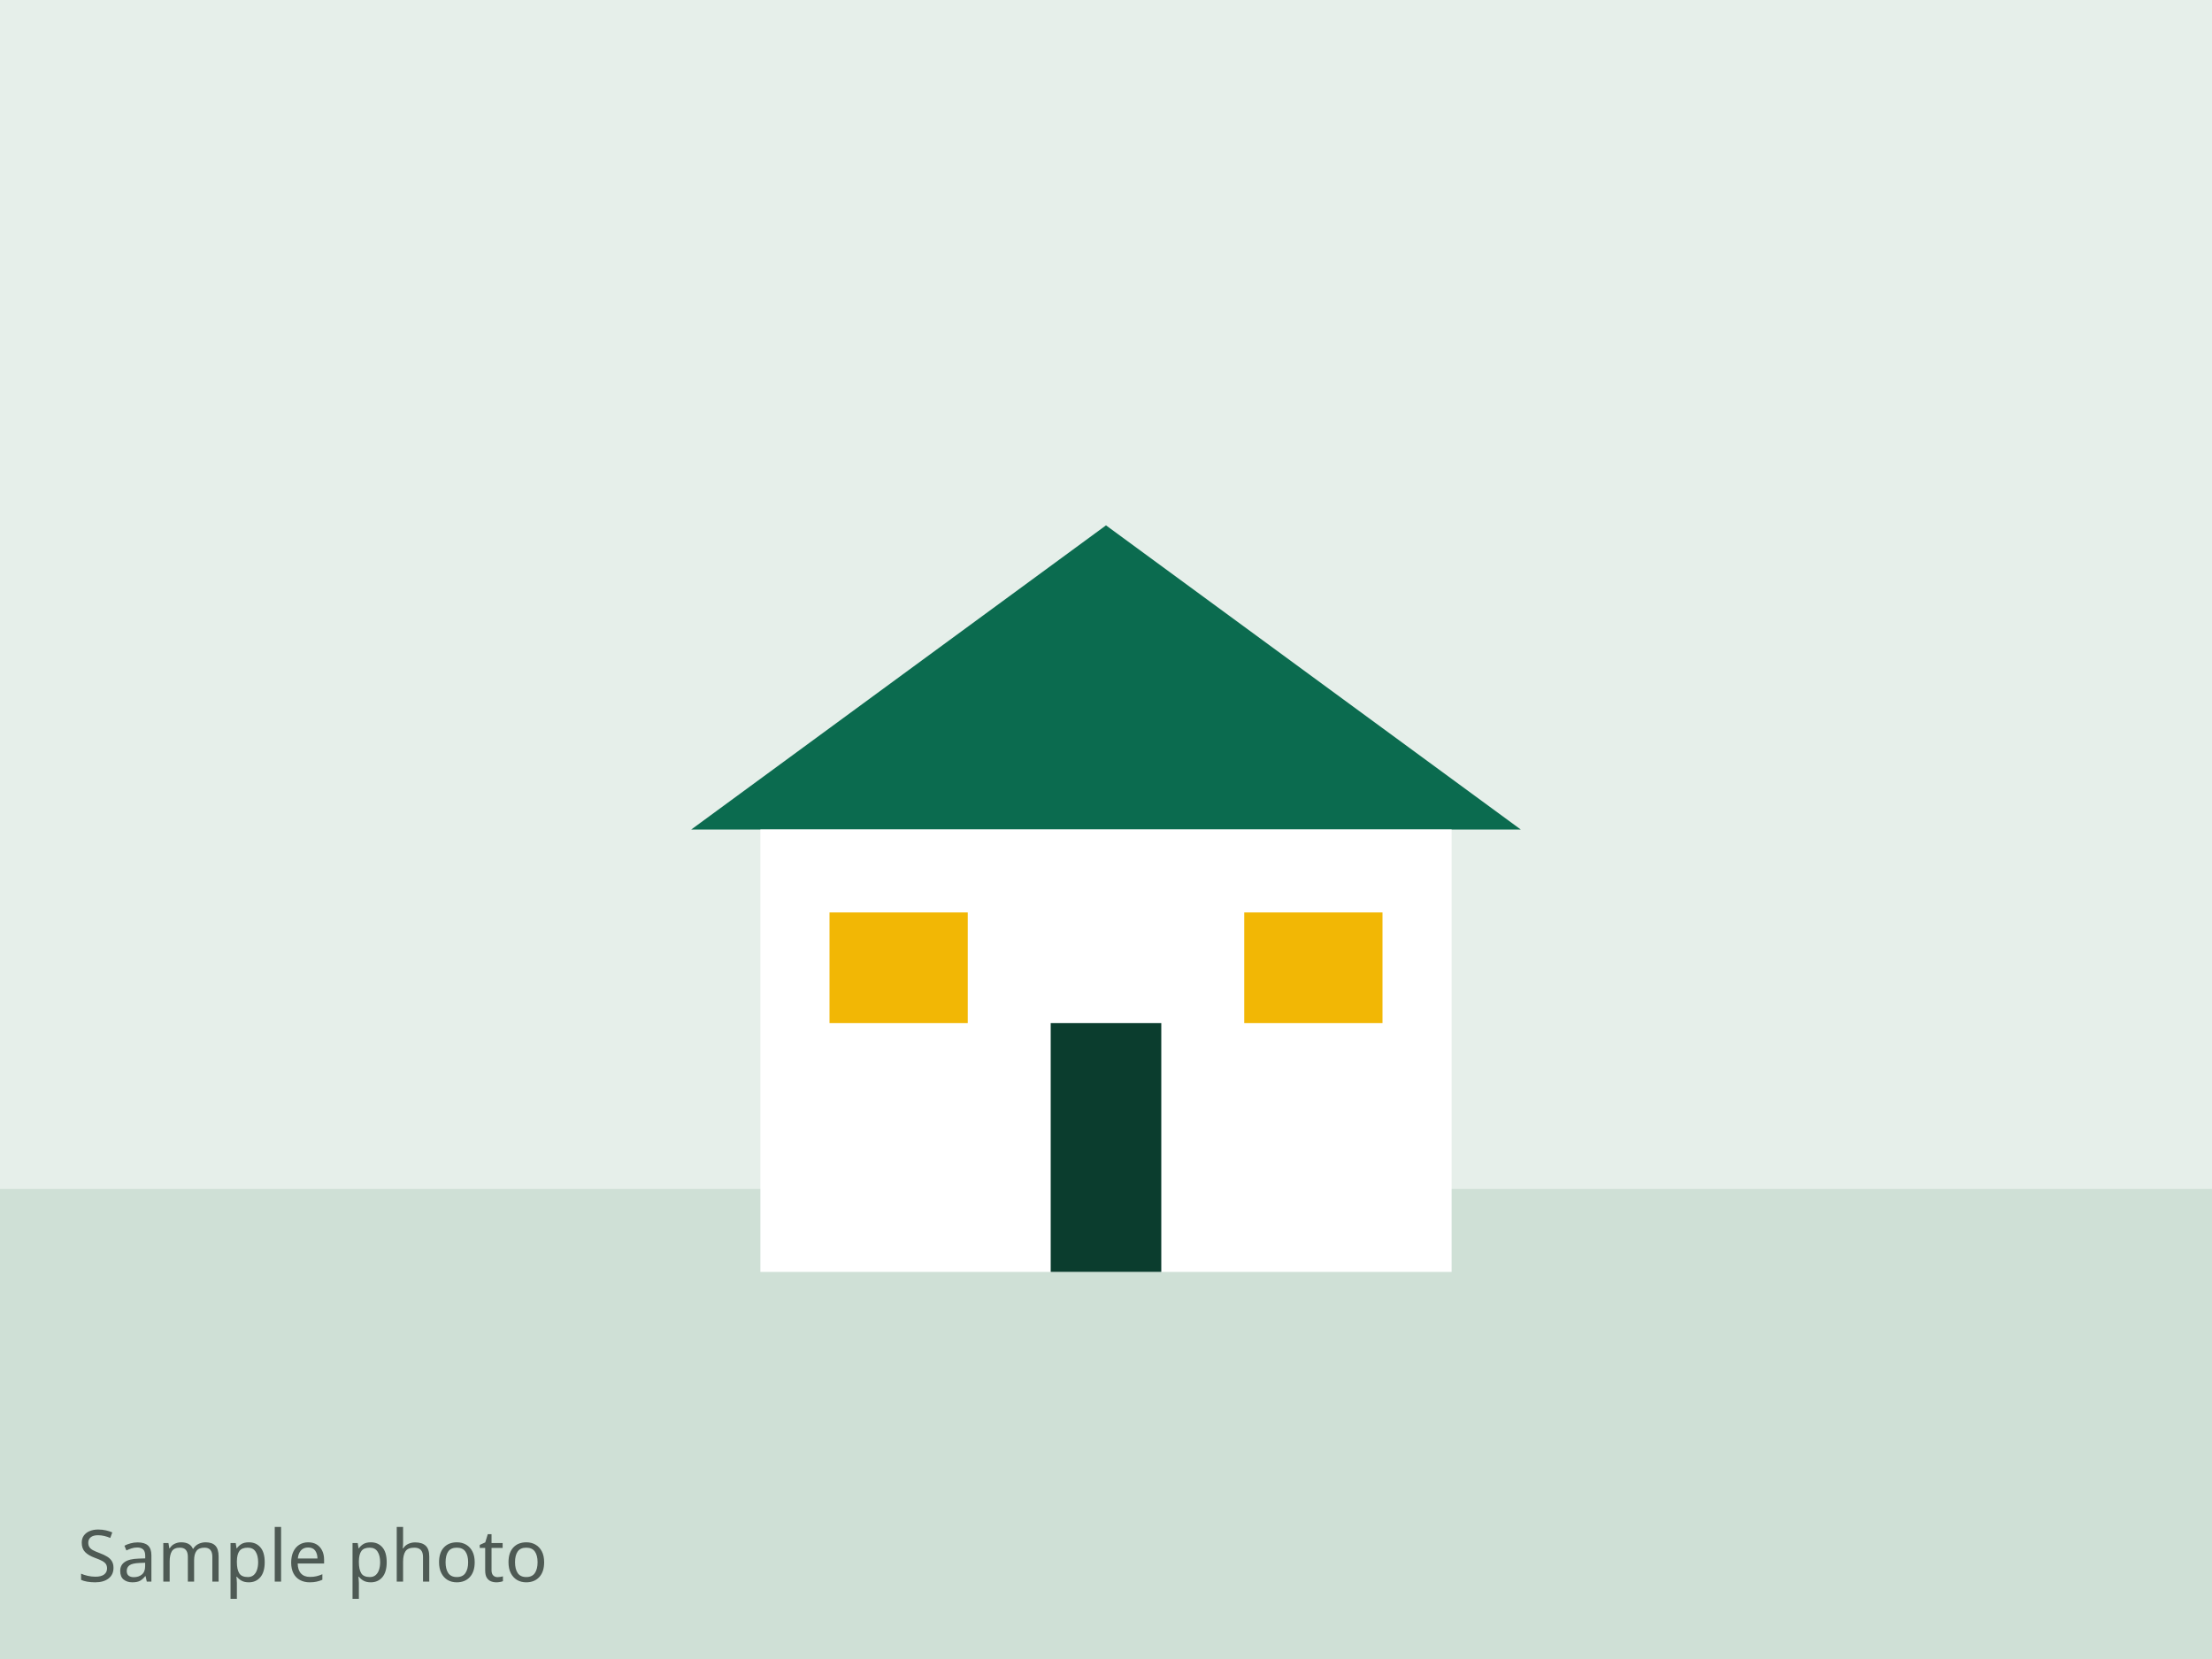
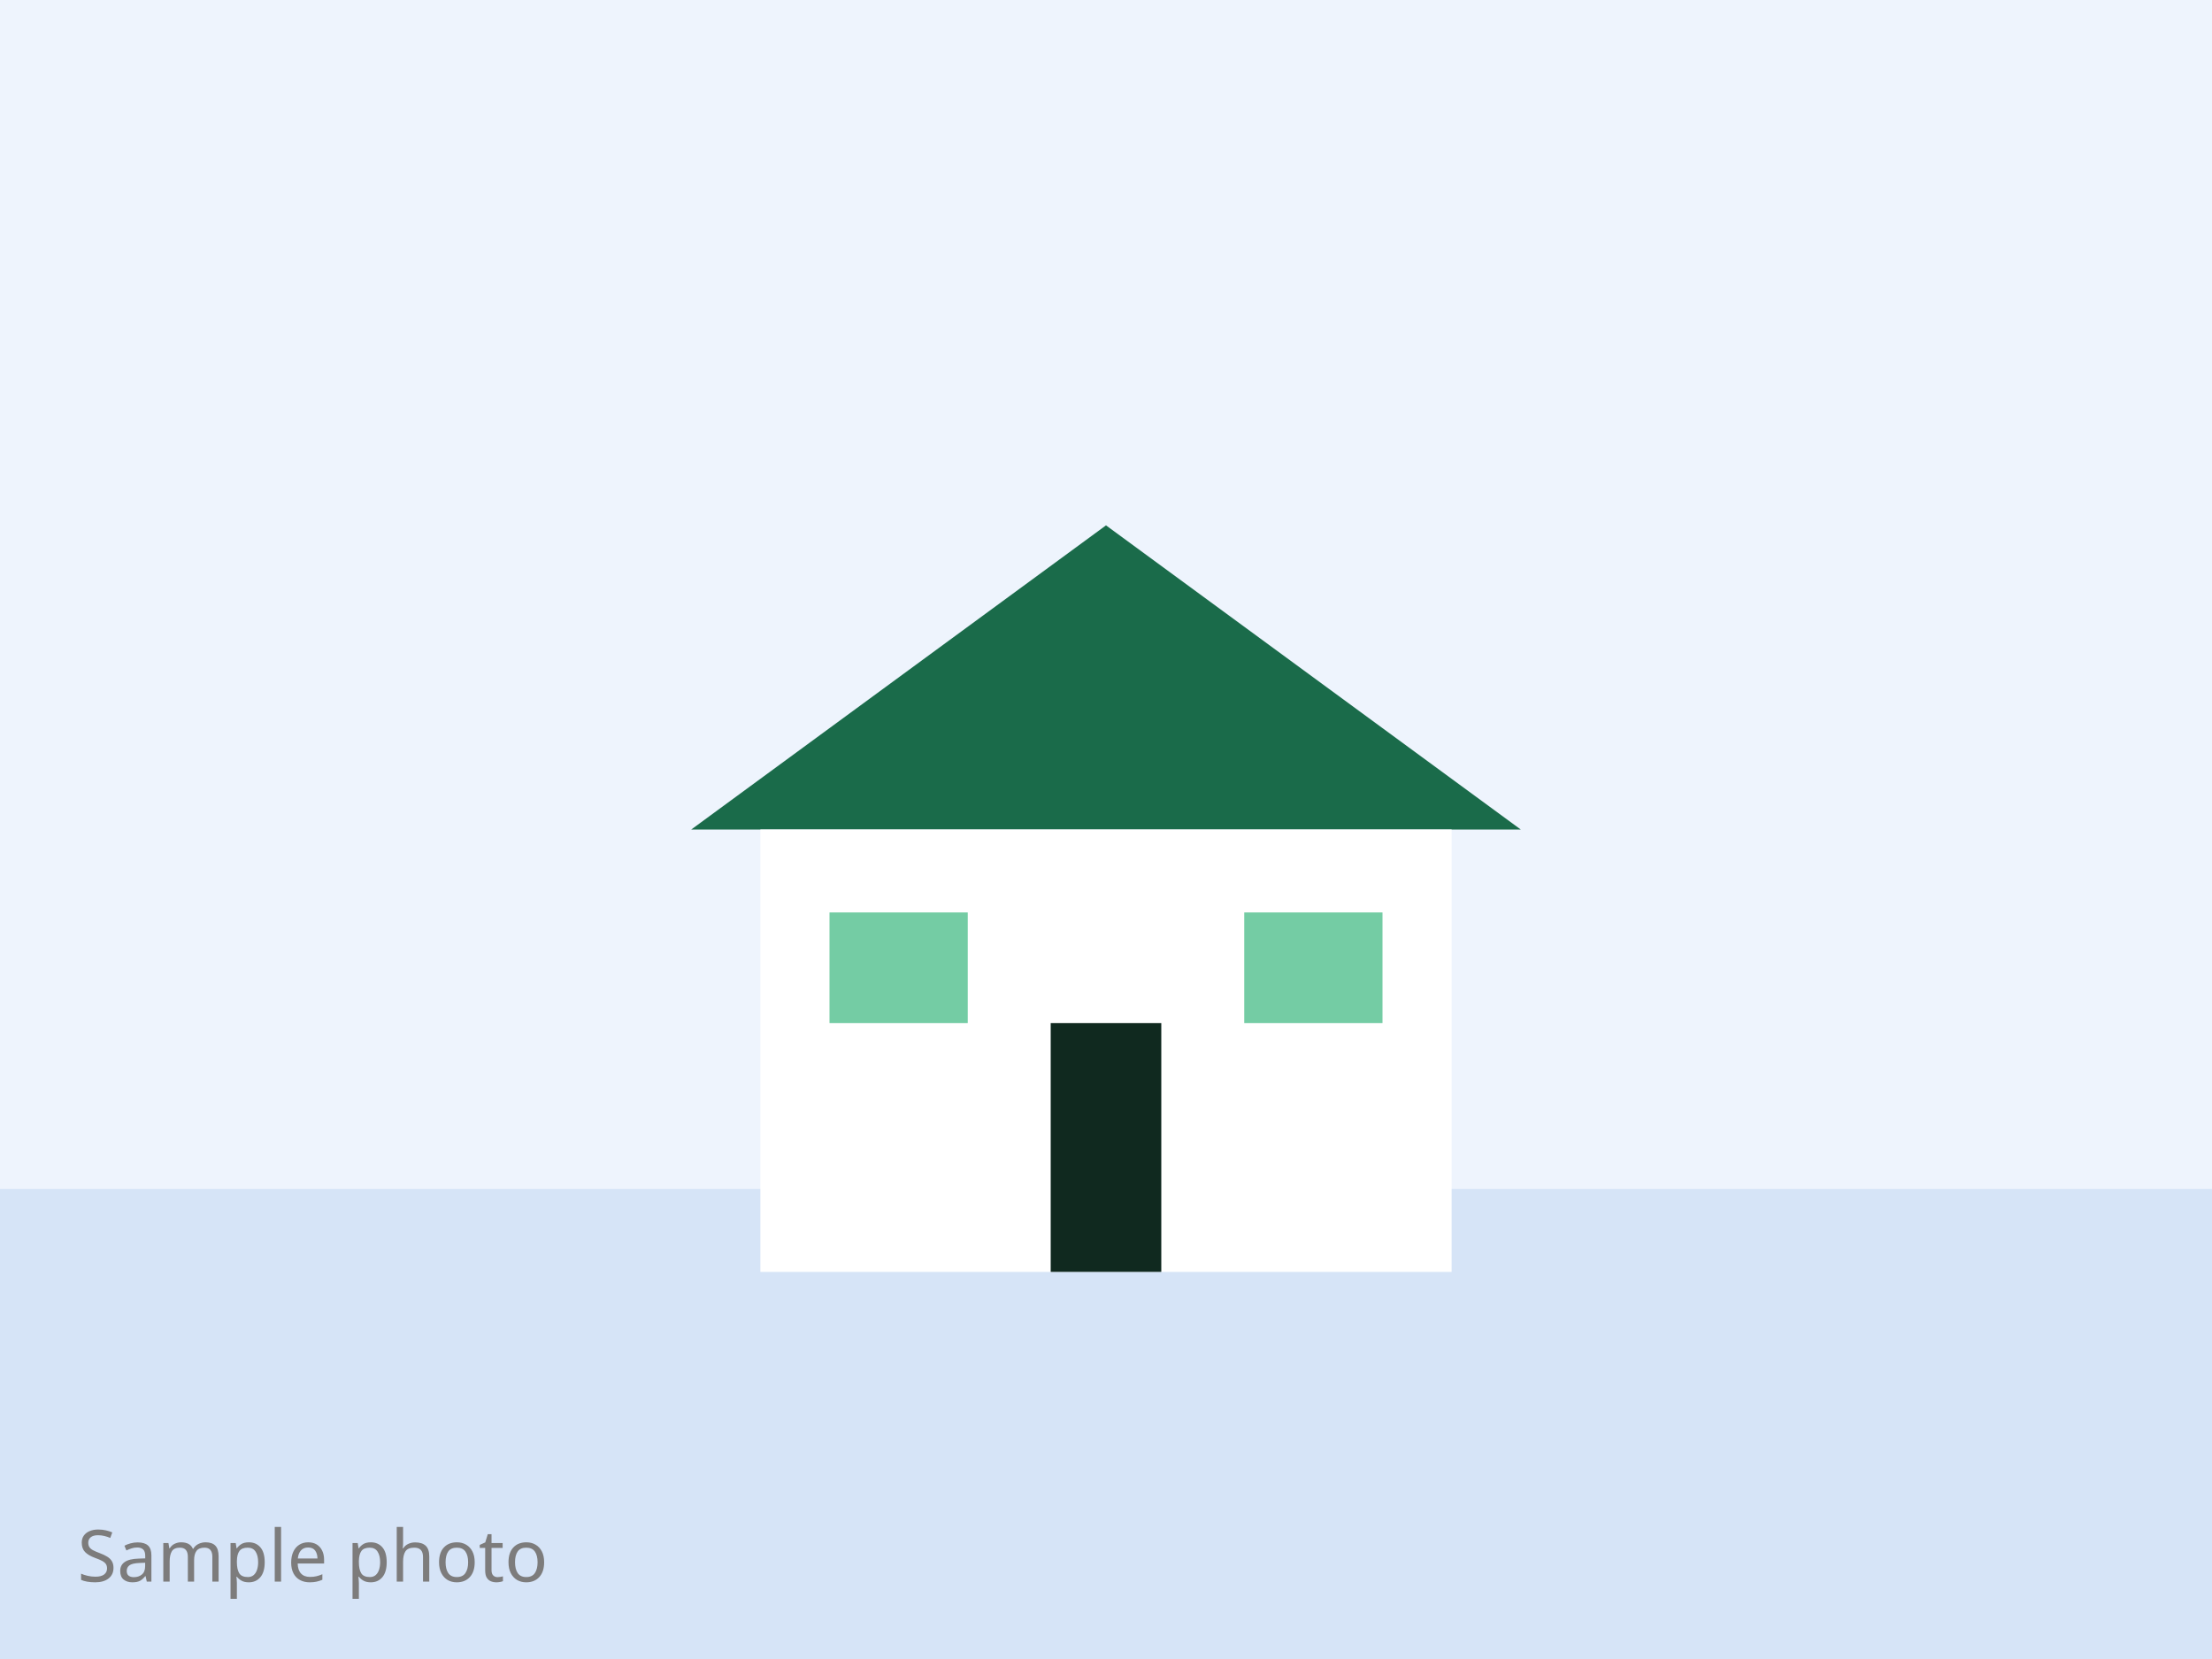
<svg xmlns="http://www.w3.org/2000/svg" viewBox="0 0 800 600" role="img" aria-label="Sample photo: house">
-   <rect width="800" height="600" fill="#E6EFEA" />
-   <rect y="430" width="800" height="170" fill="#CFE0D6" />
-   <path d="M250 300 L400 190 L550 300 Z" fill="#0B6B4F" />
+   <rect width="800" height="600" fill="#EEF4FD" />
+   <rect y="430" width="800" height="170" fill="#D6E4F7" />
+   <path d="M250 300 L400 190 L550 300 Z" fill="#1A6B4A" />
  <rect x="275" y="300" width="250" height="160" fill="#FFFFFF" />
-   <rect x="380" y="370" width="40" height="90" fill="#0B3D2E" />
-   <rect x="300" y="330" width="50" height="40" fill="#F2B705" />
-   <rect x="450" y="330" width="50" height="40" fill="#F2B705" />
-   <text x="28" y="572" text-anchor="start" font-family="sans-serif" font-size="26" fill="#4E5A54">Sample photo</text>
+   <rect x="380" y="370" width="40" height="90" fill="#10291F" />
+   <rect x="300" y="330" width="50" height="40" fill="#74CCA4" />
+   <rect x="450" y="330" width="50" height="40" fill="#74CCA4" />
+   <text x="28" y="572" text-anchor="start" font-family="sans-serif" font-size="26" fill="#7D7C7C">Sample photo</text>
</svg>
